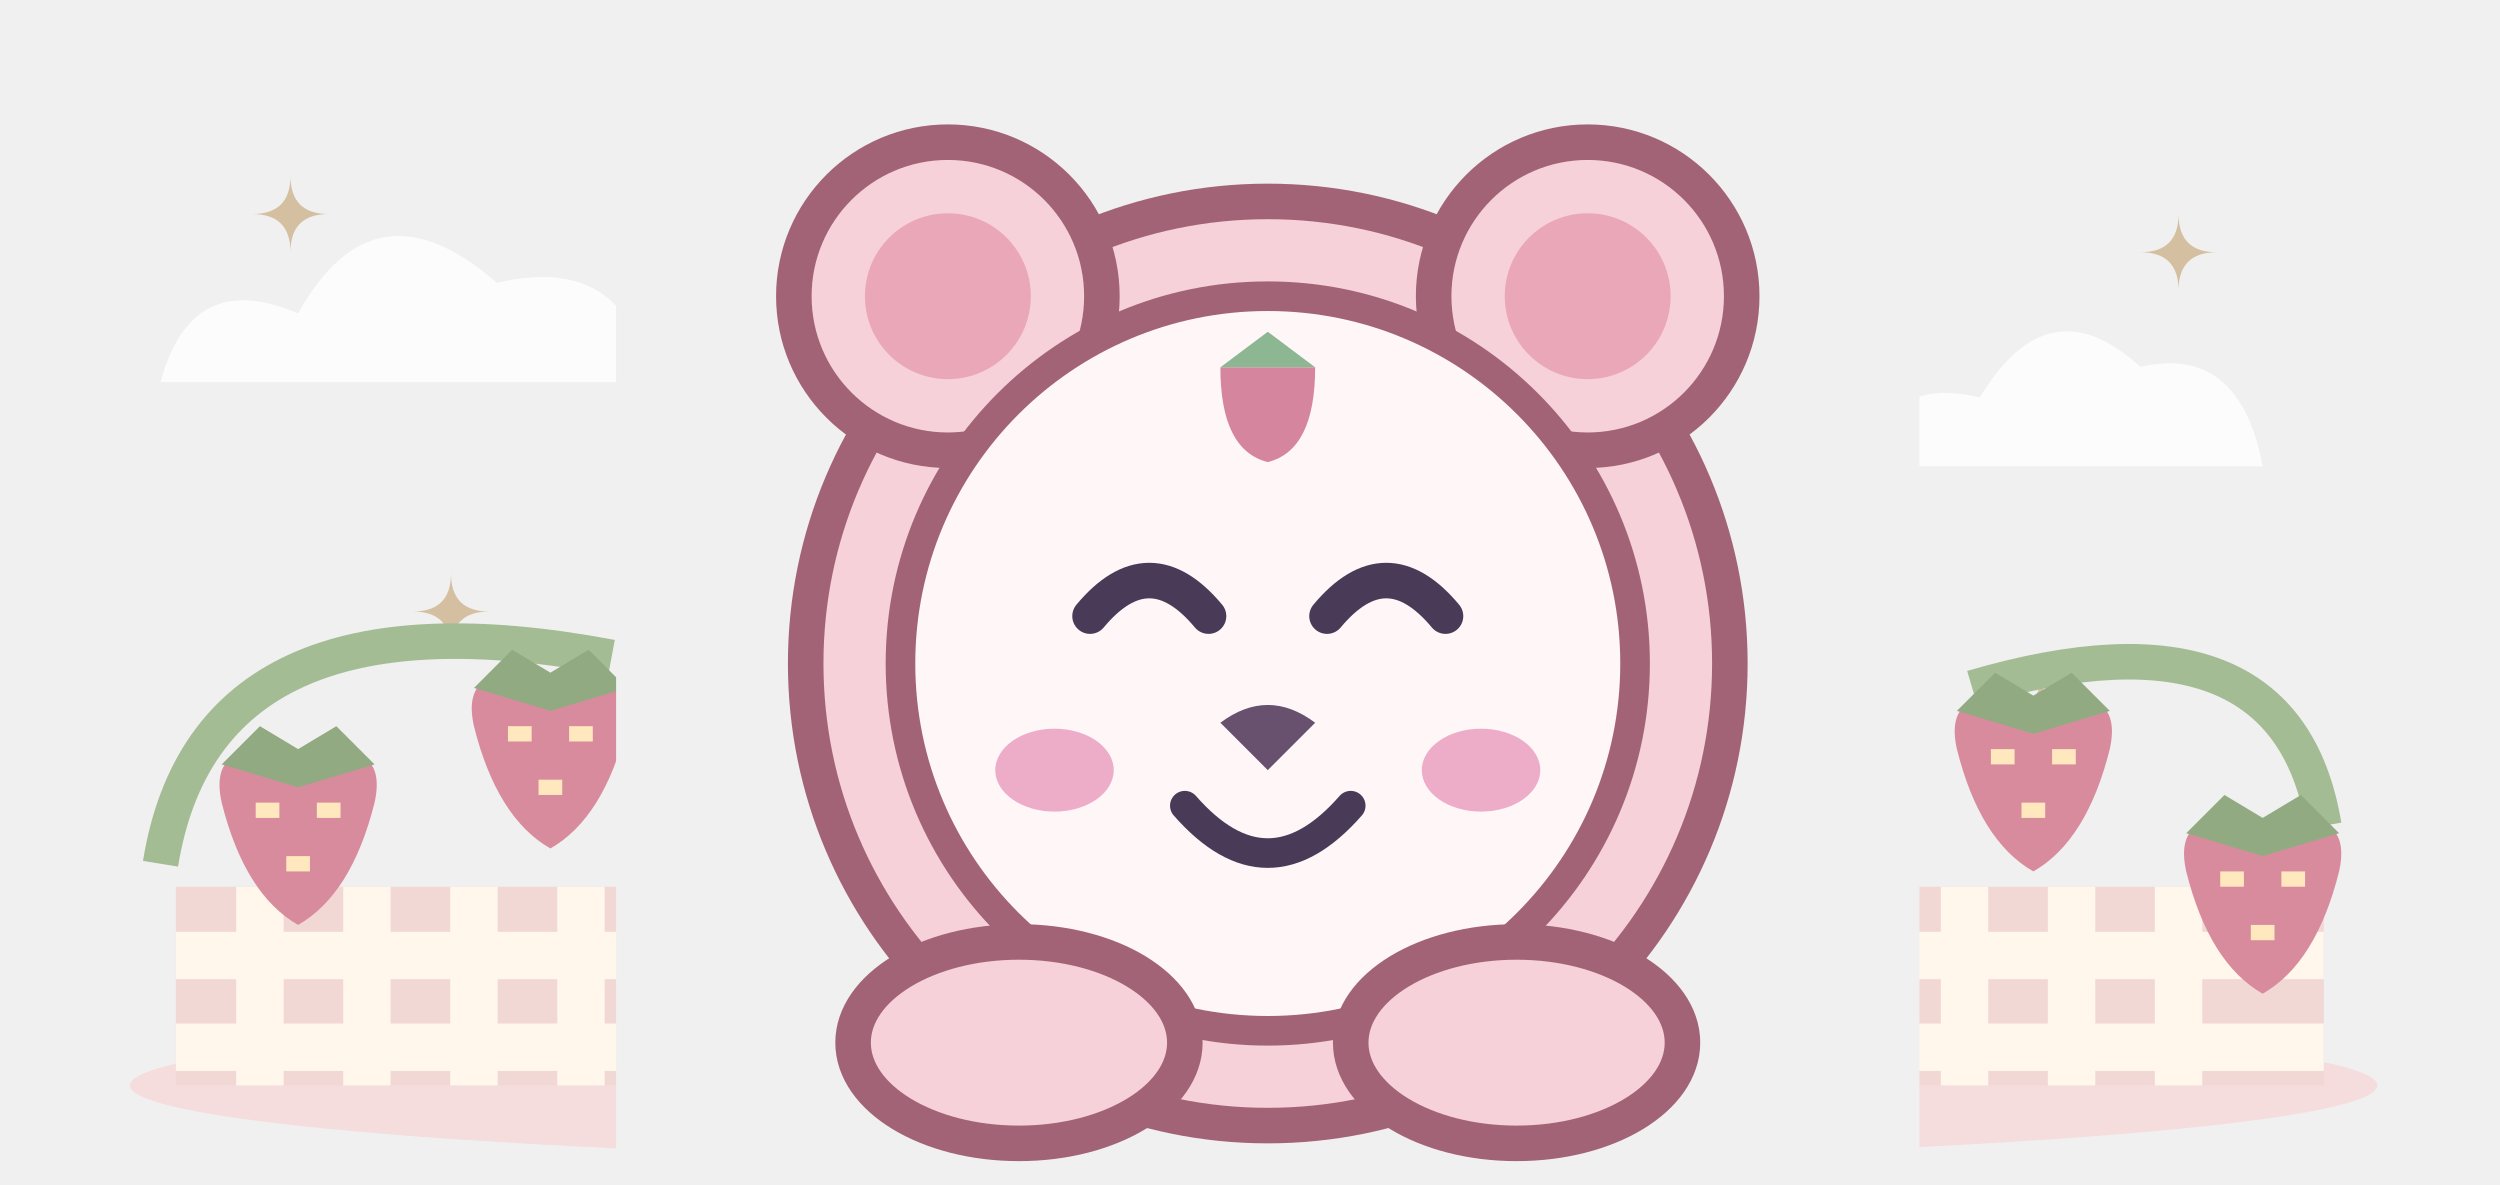
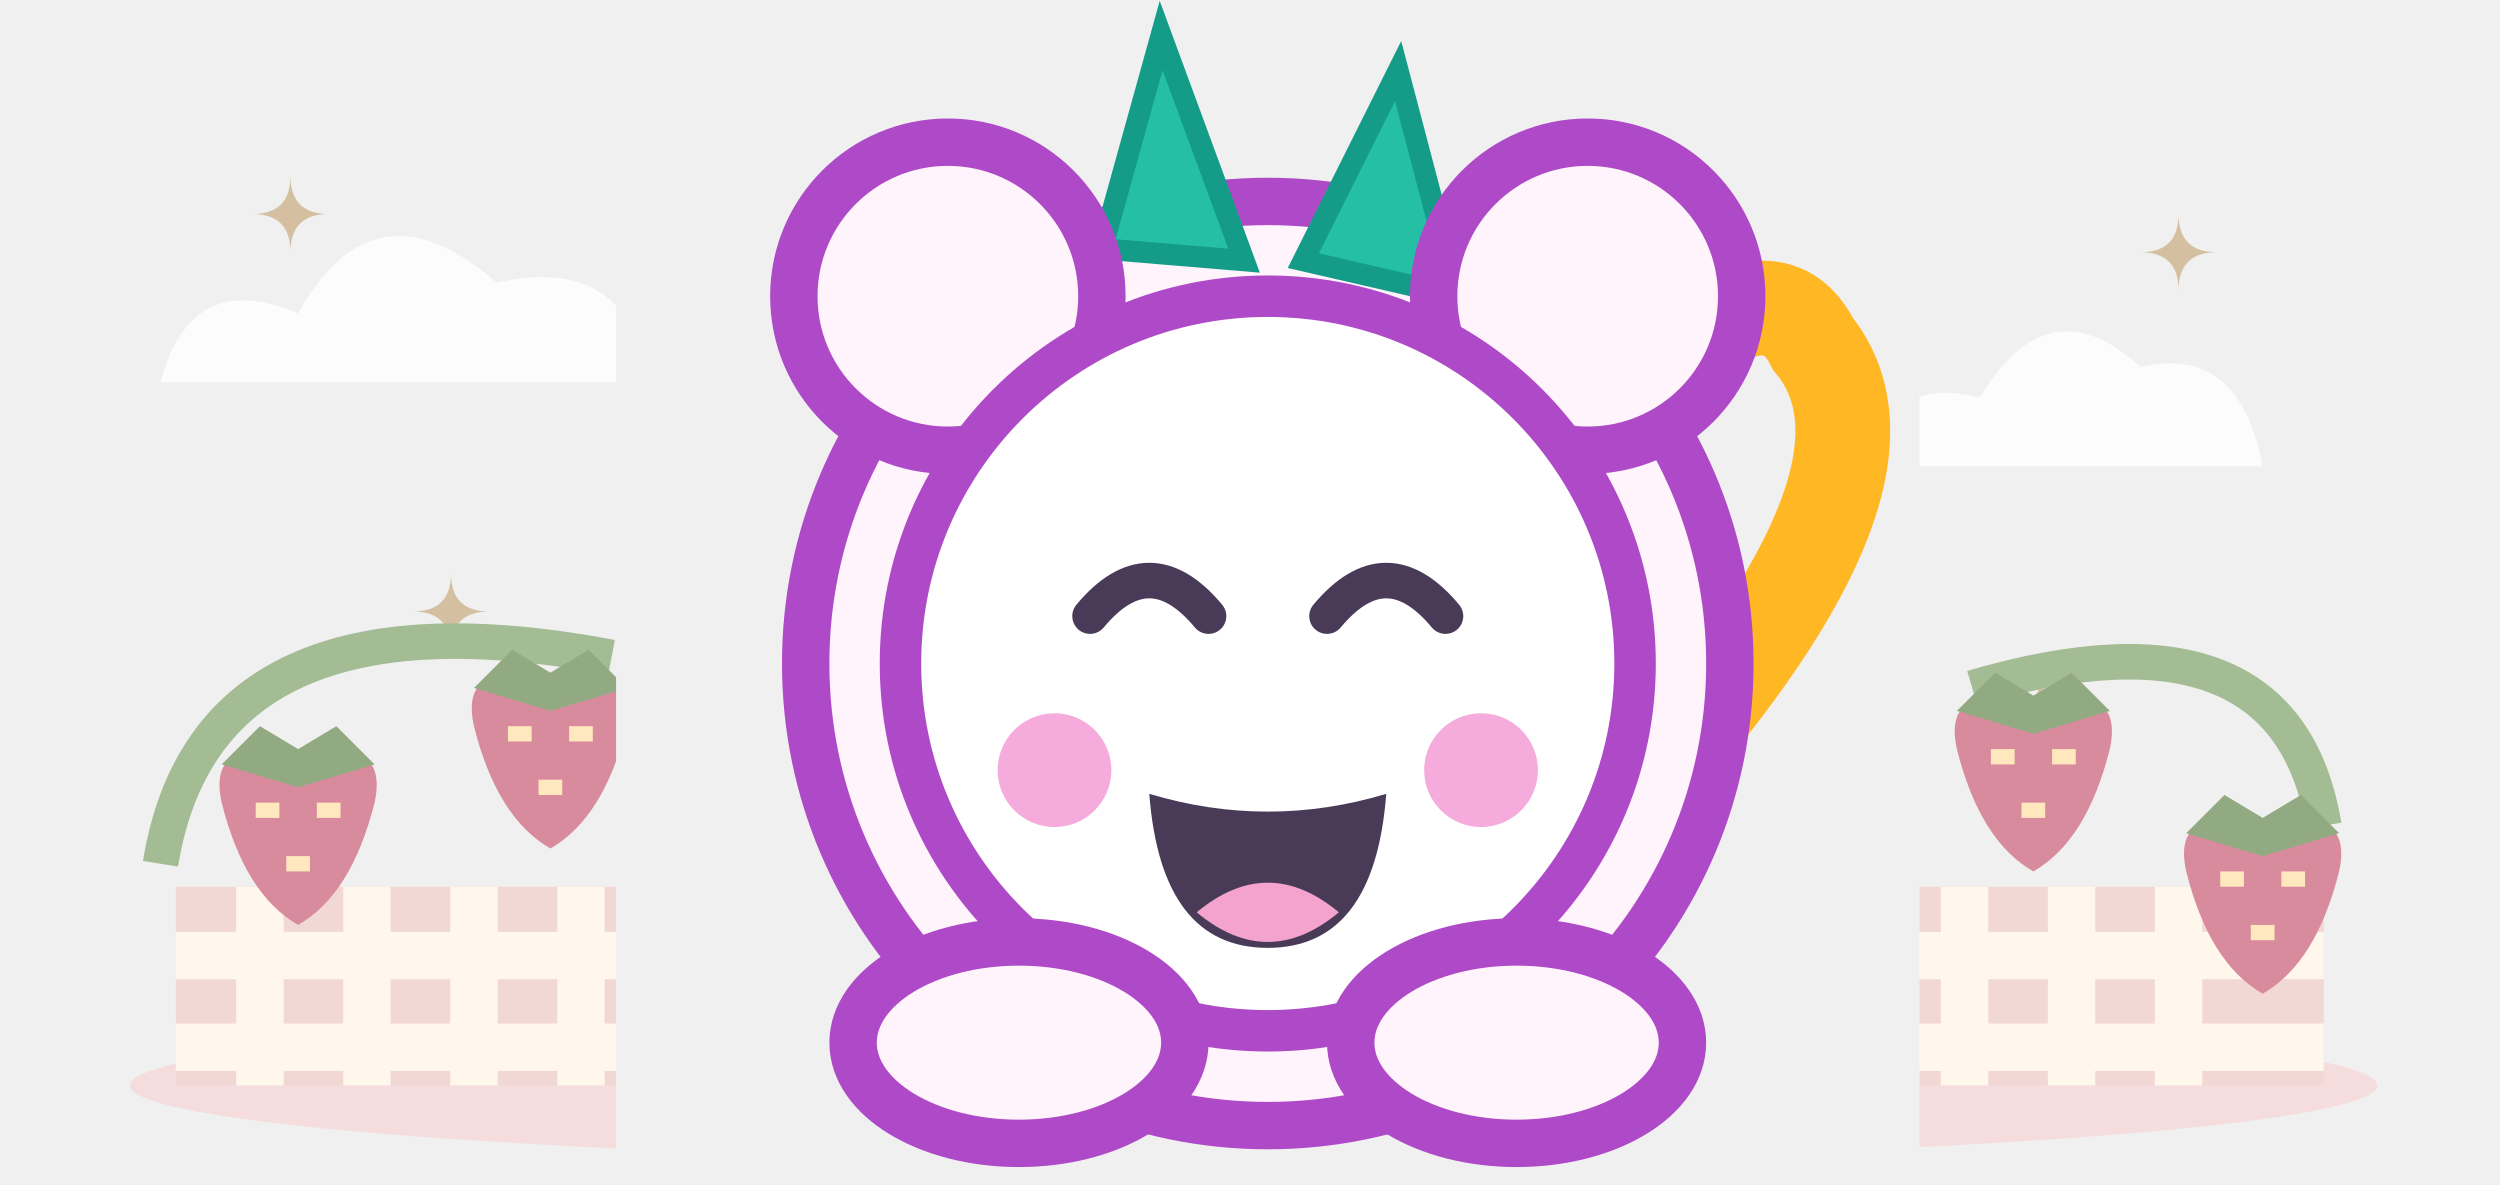
<svg xmlns="http://www.w3.org/2000/svg" width="211" height="100" viewBox="0 0 211 100" fill="none">
  <defs>
    <mask id="pl-cozy-clear">
      <rect width="211" height="100" fill="white" />
      <rect x="52" y="0" width="110" height="100" fill="black" />
    </mask>
  </defs>
  <g mask="url(#pl-cozy-clear)">
    <path d="M105.806 98.064C158.184 98.064 200.645 95.176 200.645 91.613C200.645 88.05 158.184 85.161 105.806 85.161C53.428 85.161 10.968 88.05 10.968 91.613C10.968 95.176 53.428 98.064 105.806 98.064Z" fill="#F5DCDD" />
    <path opacity="0.8" d="M13.548 32.258C15.269 25.806 19.14 23.871 25.161 26.451C29.462 18.709 35.054 17.849 41.935 23.871C49.247 22.15 53.548 24.946 54.839 32.258H13.548ZM156.774 39.354C158.495 34.193 161.935 32.258 167.097 33.548C170.968 27.096 175.484 26.236 180.645 30.967C186.237 29.677 189.677 32.473 190.968 39.354H156.774Z" fill="white" />
    <path d="M24.516 14.839C24.516 16.989 23.441 18.065 21.29 18.065C23.441 18.065 24.516 19.14 24.516 21.291C24.516 19.14 25.591 18.065 27.742 18.065C25.591 18.065 24.516 16.989 24.516 14.839Z" fill="#D4BFA1" />
    <path d="M183.871 18.064C183.871 20.215 182.796 21.29 180.645 21.29C182.796 21.29 183.871 22.366 183.871 24.516C183.871 22.366 184.946 21.29 187.097 21.29C184.946 21.29 183.871 20.215 183.871 18.064Z" fill="#D4BFA1" />
    <path d="M172.258 56.774C172.258 58.925 171.183 60 169.032 60C171.183 60 172.258 61.075 172.258 63.226C172.258 61.075 173.333 60 175.484 60C173.333 60 172.258 58.925 172.258 56.774Z" fill="#D4BFA1" />
    <path d="M38.065 48.387C38.065 50.537 36.989 51.612 34.839 51.612C36.989 51.612 38.065 52.688 38.065 54.838C38.065 52.688 39.14 51.612 41.29 51.612C39.14 51.612 38.065 50.537 38.065 48.387Z" fill="#D4BFA1" />
    <path d="M14.839 91.613H56.774V74.839H14.839V91.613ZM159.355 91.613H196.129V74.839H159.355V91.613Z" fill="#F2D8D5" />
    <path d="M14.839 80.645H56.774H14.839ZM14.839 88.387H56.774H14.839ZM21.936 74.839V91.613V74.839ZM30.968 74.839V91.613V74.839ZM40 74.839V91.613V74.839ZM49.032 74.839V91.613V74.839ZM159.355 80.645H196.129H159.355ZM159.355 88.387H196.129H159.355ZM165.806 74.839V91.613V74.839ZM174.839 74.839V91.613V74.839ZM183.871 74.839V91.613V74.839Z" fill="black" />
    <path d="M14.839 80.645H56.774M14.839 88.387H56.774M21.936 74.839V91.613M30.968 74.839V91.613M40 74.839V91.613M49.032 74.839V91.613M159.355 80.645H196.129M159.355 88.387H196.129M165.806 74.839V91.613M174.839 74.839V91.613M183.871 74.839V91.613" stroke="#FFF6EC" stroke-width="4" />
    <path d="M13.548 72.903C16.129 56.989 28.817 51.183 51.613 55.484M196.129 69.678C193.978 56.774 184.086 52.903 166.452 58.065" stroke="#A4BC94" stroke-width="3" />
    <path d="M18.71 67.742C17.849 63.871 20 62.58 25.161 63.871C30.323 62.58 32.473 63.871 31.613 67.742C30.323 72.903 28.172 76.344 25.161 78.064C22.151 76.344 20 72.903 18.71 67.742Z" fill="#D98B9E" />
    <path d="M18.71 64.516L21.936 61.29L25.161 63.225L28.387 61.29L31.613 64.516L25.161 66.451L18.71 64.516Z" fill="#92AA81" />
    <path d="M22.581 67.741V69.031V67.741ZM27.742 67.741V69.031V67.741ZM25.161 72.257V73.548V72.257Z" fill="black" />
    <path d="M22.581 67.741V69.031M27.742 67.741V69.031M25.161 72.257V73.548" stroke="#FFE7BE" stroke-width="2" />
    <path d="M40 61.29C39.14 57.419 41.29 56.129 46.452 57.419C51.613 56.129 53.763 57.419 52.903 61.29C51.613 66.452 49.462 69.892 46.452 71.613C43.441 69.892 41.29 66.452 40 61.29Z" fill="#D98B9E" />
    <path d="M40 58.065L43.226 54.839L46.452 56.774L49.677 54.839L52.903 58.065L46.452 60L40 58.065Z" fill="#92AA81" />
    <path d="M43.871 61.29V62.58V61.29ZM49.032 61.29V62.58V61.29ZM46.452 65.806V67.097V65.806Z" fill="black" />
    <path d="M43.871 61.29V62.58M49.032 61.29V62.58M46.452 65.806V67.097" stroke="#FFE7BE" stroke-width="2" />
    <path d="M165.161 63.226C164.301 59.355 166.452 58.065 171.613 59.355C176.774 58.065 178.925 59.355 178.065 63.226C176.774 68.387 174.624 71.828 171.613 73.549C168.602 71.828 166.452 68.387 165.161 63.226Z" fill="#D98B9E" />
    <path d="M165.161 60L168.387 56.774L171.613 58.71L174.839 56.774L178.065 60L171.613 61.936L165.161 60Z" fill="#92AA81" />
    <path d="M169.032 63.226V64.516V63.226ZM174.194 63.226V64.516V63.226ZM171.613 67.742V69.032V67.742Z" fill="black" />
    <path d="M169.032 63.226V64.516M174.194 63.226V64.516M171.613 67.742V69.032" stroke="#FFE7BE" stroke-width="2" />
    <path d="M184.516 73.548C183.656 69.677 185.806 68.387 190.968 69.677C196.129 68.387 198.28 69.677 197.419 73.548C196.129 78.71 193.979 82.15 190.968 83.871C187.957 82.15 185.806 78.71 184.516 73.548Z" fill="#D98B9E" />
    <path d="M184.516 70.323L187.742 67.097L190.968 69.032L194.194 67.097L197.419 70.323L190.968 72.258L184.516 70.323Z" fill="#92AA81" />
    <path d="M188.387 73.548V74.838V73.548ZM193.548 73.548V74.838V73.548ZM190.968 78.064V79.354V78.064Z" fill="black" />
    <path d="M188.387 73.548V74.838M193.548 73.548V74.838M190.968 78.064V79.354" stroke="#FFE7BE" stroke-width="2" />
    <path d="M85.161 43.871C92.287 43.871 98.064 38.094 98.064 30.968C98.064 23.841 92.287 18.064 85.161 18.064C78.035 18.064 72.258 23.841 72.258 30.968C72.258 38.094 78.035 43.871 85.161 43.871Z" fill="#E6A0A8" stroke="#9B829A" stroke-width="1.5" />
    <path d="M129.677 43.871C136.804 43.871 142.581 38.094 142.581 30.968C142.581 23.841 136.804 18.064 129.677 18.064C122.551 18.064 116.774 23.841 116.774 30.968C116.774 38.094 122.551 43.871 129.677 43.871Z" fill="#E6A0A8" stroke="#9B829A" stroke-width="1.5" />
    <path d="M85.161 37.42C88.724 37.42 91.613 34.531 91.613 30.968C91.613 27.405 88.724 24.517 85.161 24.517C81.598 24.517 78.71 27.405 78.71 30.968C78.71 34.531 81.598 37.42 85.161 37.42Z" fill="#FFE3DA" />
    <path d="M129.677 37.42C133.241 37.42 136.129 34.531 136.129 30.968C136.129 27.405 133.241 24.517 129.677 24.517C126.114 24.517 123.226 27.405 123.226 30.968C123.226 34.531 126.114 37.42 129.677 37.42Z" fill="#FFE3DA" />
    <path d="M76.774 41.291C79.785 28.818 89.892 22.581 107.097 22.581C124.301 22.581 134.409 28.818 137.419 41.291C143.441 49.893 145.806 60.431 144.516 72.904C143.656 88.388 131.183 96.129 107.097 96.129C81.29 96.129 68.172 88.388 67.742 72.904C66.452 60.431 69.462 49.893 76.774 41.291Z" fill="#E6A0A8" stroke="#9B829A" stroke-width="1.5" />
    <path d="M88.387 96.774C96.226 96.774 102.581 93.308 102.581 89.032C102.581 84.756 96.226 81.29 88.387 81.29C80.548 81.29 74.194 84.756 74.194 89.032C74.194 93.308 80.548 96.774 88.387 96.774Z" fill="#E6A0A8" stroke="#9B829A" stroke-width="1.2" />
    <path d="M127.097 96.774C134.936 96.774 141.29 93.308 141.29 89.032C141.29 84.756 134.936 81.29 127.097 81.29C119.258 81.29 112.903 84.756 112.903 89.032C112.903 93.308 119.258 96.774 127.097 96.774Z" fill="#E6A0A8" stroke="#9B829A" stroke-width="1.2" />
    <path d="M107.097 70.323C115.648 70.323 122.581 65.123 122.581 58.71C122.581 52.296 115.648 47.097 107.097 47.097C98.545 47.097 91.613 52.296 91.613 58.71C91.613 65.123 98.545 70.323 107.097 70.323Z" fill="#FFE3DA" />
    <path d="M104.516 55.484C106.237 53.763 107.957 53.763 109.677 55.484L107.097 58.709L104.516 55.484Z" fill="#9B829A" />
    <path d="M90.323 49.678C92.473 47.097 94.624 47.097 96.774 49.678M117.419 49.678C119.57 47.097 121.72 47.097 123.871 49.678" stroke="#69536D" stroke-width="2.5" stroke-linecap="round" />
    <path opacity="0.6" d="M88.387 61.29C91.238 61.29 93.548 60.135 93.548 58.71C93.548 57.284 91.238 56.129 88.387 56.129C85.537 56.129 83.226 57.284 83.226 58.71C83.226 60.135 85.537 61.29 88.387 61.29Z" fill="#E2A4B7" />
    <path opacity="0.6" d="M126.452 61.29C129.302 61.29 131.613 60.135 131.613 58.71C131.613 57.284 129.302 56.129 126.452 56.129C123.601 56.129 121.29 57.284 121.29 58.71C121.29 60.135 123.601 61.29 126.452 61.29Z" fill="#E2A4B7" />
    <path d="M101.935 61.935C105.376 64.946 108.817 64.946 112.258 61.935" stroke="#9B829A" stroke-width="1.6" stroke-linecap="round" />
    <path d="M80 30.968C85.591 18.925 94.624 12.903 107.097 12.903C119.57 12.903 128.817 18.925 134.839 30.968" fill="#B46B7C" />
    <path d="M107.097 13.549L98.71 7.742L109.032 9.033L116.129 2.581L115.484 13.549L126.452 17.42L112.258 19.355L107.097 13.549Z" fill="#7E9A71" />
    <path d="M105.806 76.774C105.806 76.774 92.258 69.032 94.839 62.58C96.989 59.569 100.645 59.785 105.806 63.225C110.968 59.785 114.624 59.569 116.774 62.58C118.495 66.881 114.839 71.612 105.806 76.774Z" fill="#DC9EB7" stroke="#9B829A" stroke-width="1.2" />
    <path d="M80.772 75.585C85.616 77.844 90.641 77.319 91.996 74.413C93.352 71.507 90.524 67.319 85.68 65.061C80.836 62.802 75.81 63.327 74.455 66.233C73.1 69.139 75.928 73.327 80.772 75.585Z" fill="#E6A0A8" />
    <path d="M132.777 75.585C137.62 73.327 140.449 69.139 139.093 66.233C137.738 63.327 132.713 62.802 127.869 65.061C123.025 67.319 120.197 71.507 121.552 74.413C122.907 77.319 127.933 77.844 132.777 75.585Z" fill="#E6A0A8" />
    <g opacity="0.5">
      <path d="M103.871 82.581V89.678V82.581ZM101.935 84.516H105.806H101.935ZM101.935 87.742H105.806H101.935Z" fill="black" />
      <path d="M103.871 82.581V89.678M101.935 84.516H105.806M101.935 87.742H105.806" stroke="#9B829A" stroke-width="0.8" />
    </g>
  </g>
  <g transform="translate(57 0) scale(1)">
-     <g data-cozy-mascot="true" data-companion-world="strawberry">
-       <circle cx="50" cy="56" r="39" fill="#F6D1D9" stroke="#A36376" stroke-width="3" />
-       <circle cx="23" cy="25" r="13" fill="#F6D1D9" stroke="#A36376" stroke-width="3" />
-       <circle cx="23" cy="25" r="7" fill="#EAA7B7" />
-       <circle cx="77" cy="25" r="13" fill="#F6D1D9" stroke="#A36376" stroke-width="3" />
-       <circle cx="77" cy="25" r="7" fill="#EAA7B7" />
-       <circle cx="50" cy="56" r="31" fill="#FFF7F7" stroke="#A36376" stroke-width="2.5" />
-       <path d="M35 52Q40 46 45 52M55 52Q60 46 65 52" stroke="#493B58" stroke-width="3" stroke-linecap="round" fill="none" />
-       <ellipse cx="32" cy="65" rx="5" ry="3.5" fill="#EDADC9" />
-       <ellipse cx="68" cy="65" rx="5" ry="3.5" fill="#EDADC9" />
-       <path d="M46 61Q50 58 54 61L50 65Z" fill="#67516F" />
-       <path d="M43 68Q50 76 57 68" stroke="#493B58" stroke-width="2.5" fill="none" stroke-linecap="round" />
-       <ellipse cx="29" cy="88" rx="14" ry="8.5" fill="#F6D1D9" stroke="#A36376" stroke-width="3" />
-       <ellipse cx="71" cy="88" rx="14" ry="8.5" fill="#F6D1D9" stroke="#A36376" stroke-width="3" />
-       <path d="M46 31H54Q54 38 50 39Q46 38 46 31Z" fill="#D5859D" />
-       <path d="M46 31L50 28L54 31" fill="#8DB692" />
+     <g data-cozy-mascot="true">
+       <path d="M82 66Q105 40 96 29Q93 23 85 29" fill="none" stroke="#FFB724" stroke-width="8" stroke-linecap="round" />
+       <circle cx="50" cy="56" r="39" fill="#FFF4FC" stroke="#AE49C7" stroke-width="4" />
+       <path d="M36 21L41 3L48 22Z M53 22L61 6L66 25Z" fill="#24BFA5" stroke="#159C89" stroke-width="1.8" />
+       <circle cx="23" cy="25" r="13" fill="#FFF4FC" stroke="#AE49C7" stroke-width="4" />
+       <circle cx="77" cy="25" r="13" fill="#FFF4FC" stroke="#AE49C7" stroke-width="4" />
+       <circle cx="50" cy="56" r="31" fill="#FFFFFF" stroke="#AE49C7" stroke-width="3.5" />
+       <path d="M35 52Q40 46 45 52M55 52Q60 46 65 52" stroke="#493B58" stroke-width="3" fill="none" stroke-linecap="round" />
+       <circle cx="32" cy="65" r="4.8" fill="#F5ABDB" />
+       <circle cx="68" cy="65" r="4.8" fill="#F5ABDB" />
+       <path d="M40 67Q50 70 60 67Q59 80 50 80Q41 80 40 67Z" fill="#493B58" />
+       <path d="M44 77Q50 72 56 77Q50 82 44 77Z" fill="#F3A3CD" />
+       <ellipse cx="29" cy="88" rx="14" ry="8.5" fill="#FFF4FC" stroke="#AE49C7" stroke-width="4" />
+       <ellipse cx="71" cy="88" rx="14" ry="8.5" fill="#FFF4FC" stroke="#AE49C7" stroke-width="4" />
    </g>
  </g>
</svg>
